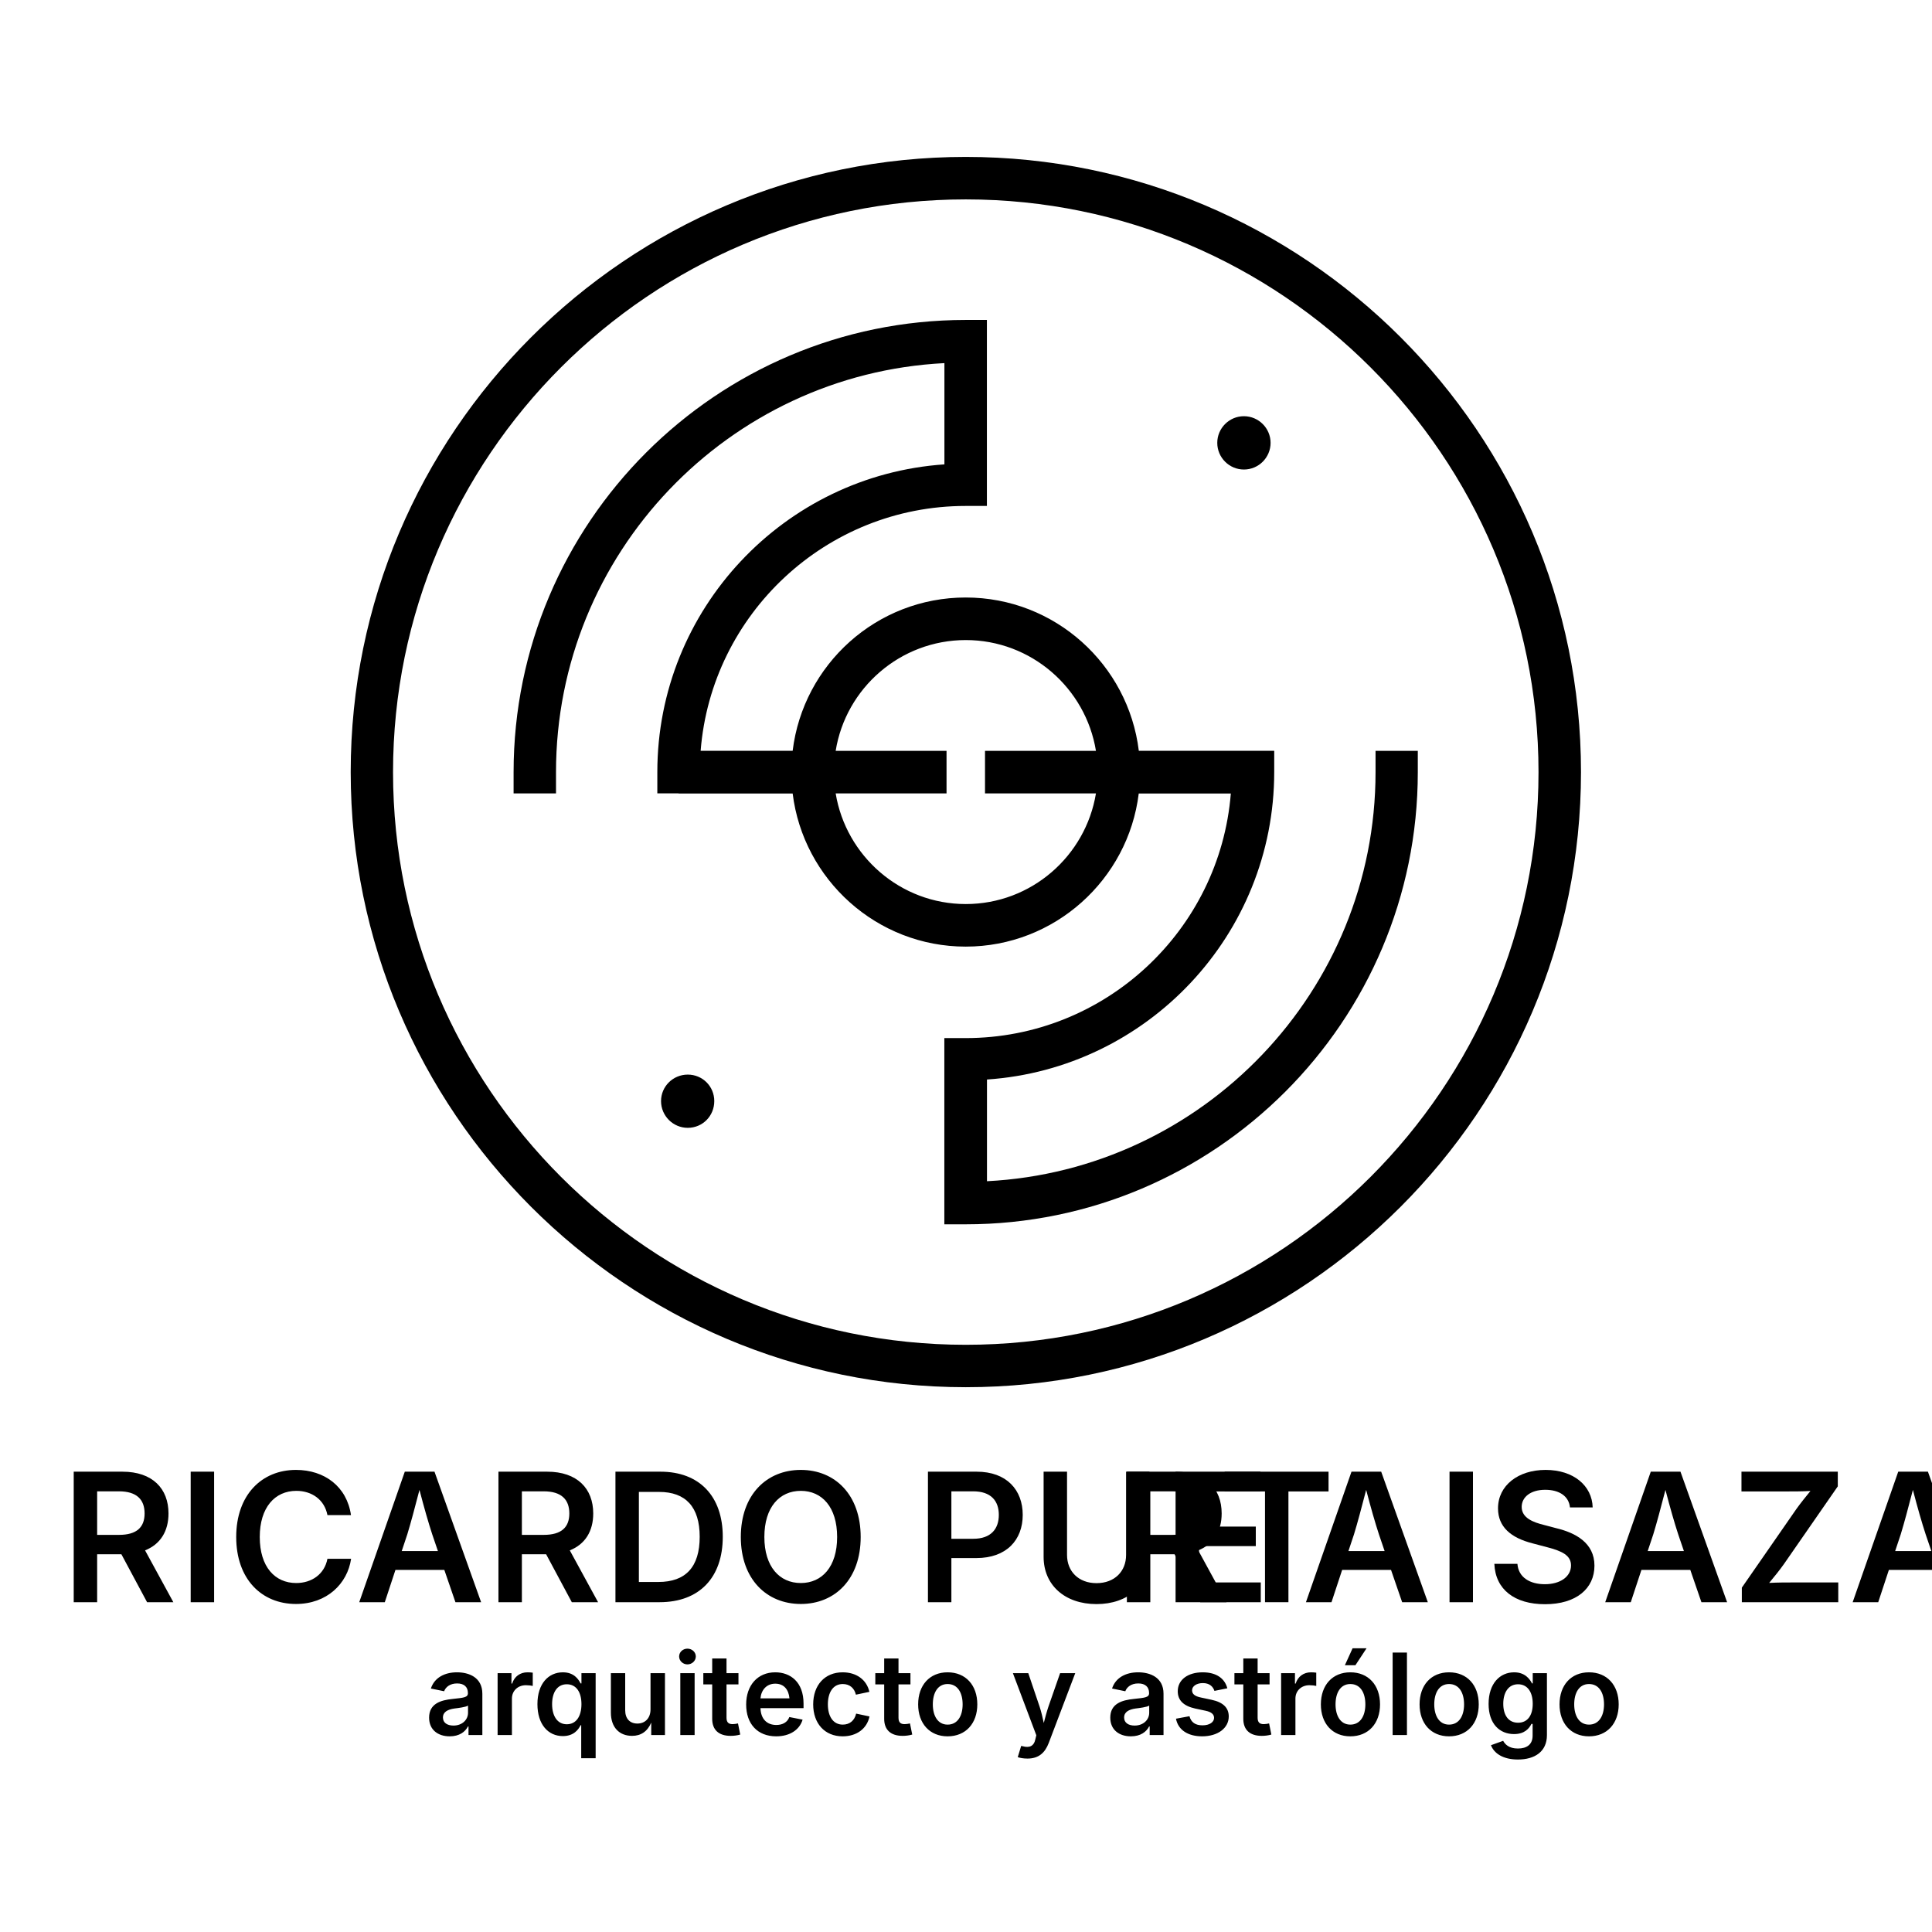
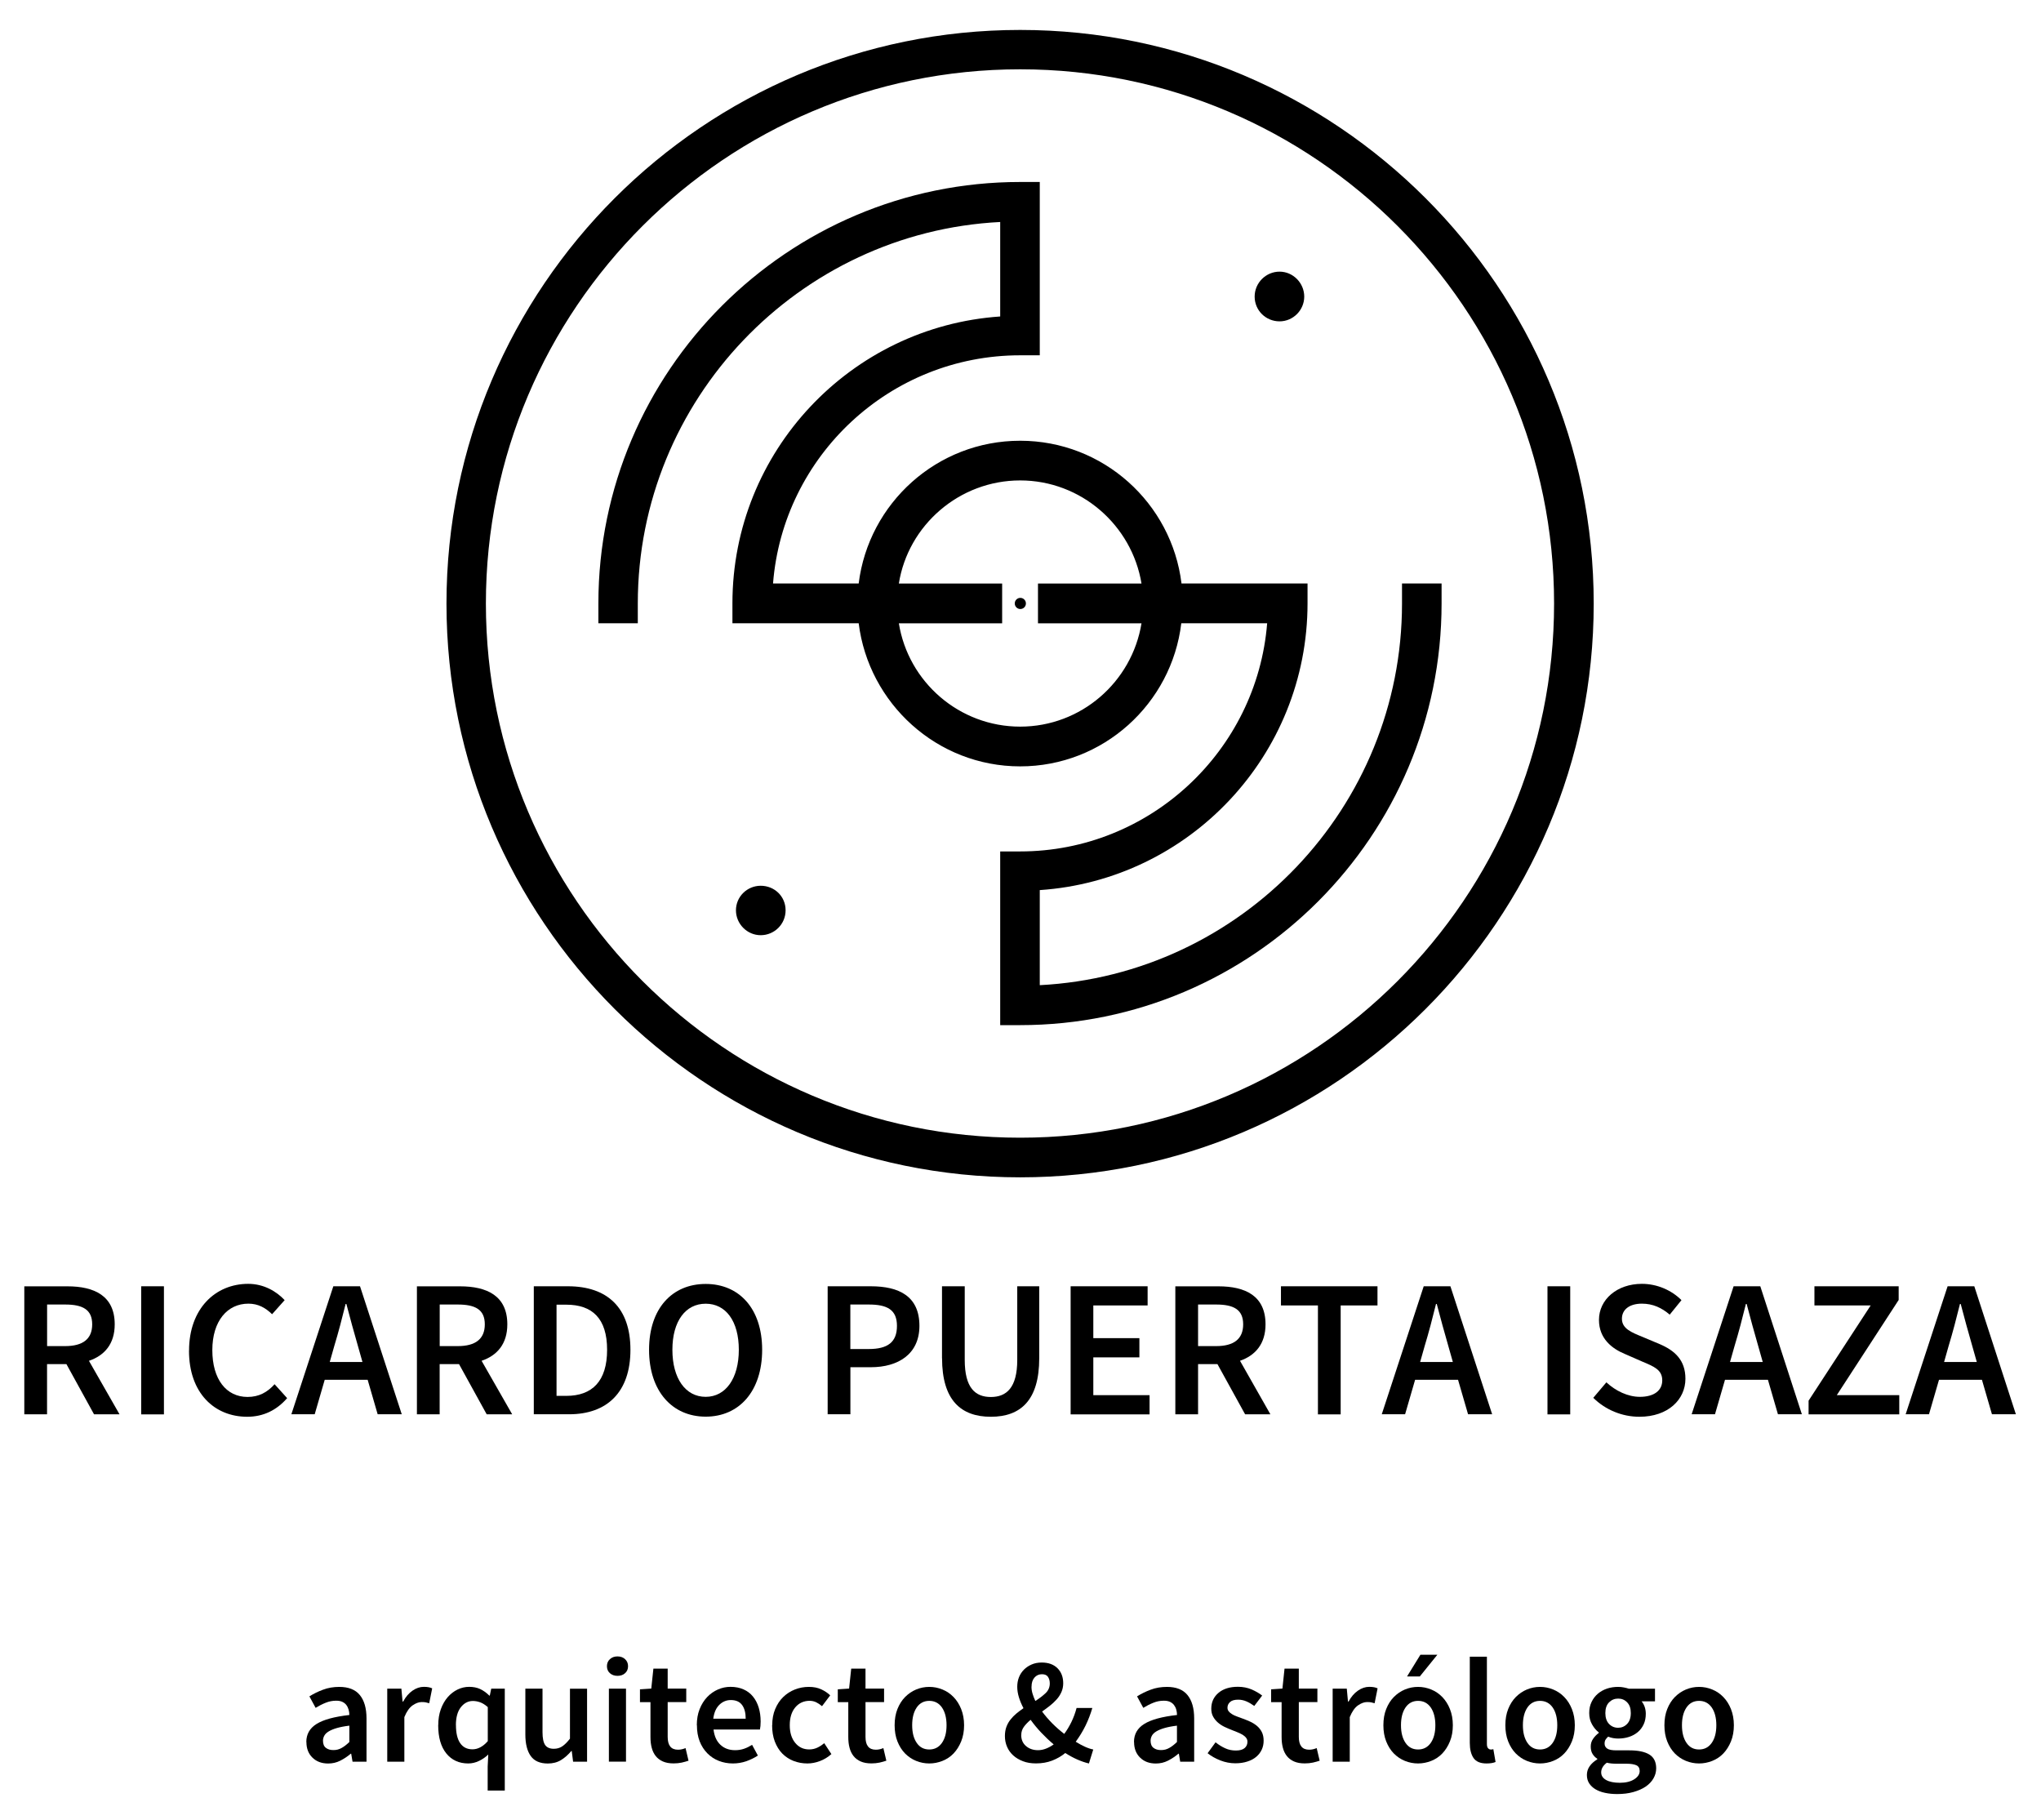
- <svg xmlns="http://www.w3.org/2000/svg" viewBox="0 0 255.12 255.12">
-   <g fill="currentColor">
-     <path d="M181.64,99.14v2.83c0,28.88-22.77,52.55-51.31,54.01v-13.43c21.15-1.43,37.93-19.09,37.93-40.61v-2.8h-17.88c-1.39-11.39-11.08-20.24-22.86-20.24s-21.46,8.85-22.85,20.24h-12.15c1.42-18.06,16.58-32.33,35-32.33h2.8v-24.56h-2.8c-32.92,0-59.7,26.79-59.7,59.72v2.8h5.6v-2.8c0-28.9,22.77-52.57,51.29-54.02v13.37c-21.14,1.44-37.91,19.11-37.91,40.63v2.81h2.8v.02h15.07c1.4,11.37,11.11,20.22,22.85,20.22s21.46-8.85,22.85-20.22h12.16c-1.45,18.06-16.59,32.3-35.01,32.3h-2.82v24.59h2.82c32.94,0,59.7-26.79,59.7-59.69v-2.83h-5.59ZM127.53,119.38c-8.64,0-15.82-6.35-17.18-14.61h14.64v-5.62h-14.64c1.33-8.28,8.53-14.63,17.18-14.63s15.84,6.35,17.19,14.63h-14.65v5.62h14.65c-1.36,8.27-8.54,14.61-17.19,14.61" />
-     <path d="M90.82,141.9c-1.95,0-3.53,1.56-3.53,3.5s1.58,3.53,3.53,3.53,3.5-1.56,3.5-3.53-1.57-3.5-3.5-3.5" />
-     <path d="M164.26,62c1.95,0,3.52-1.59,3.52-3.52s-1.58-3.52-3.52-3.52-3.52,1.58-3.52,3.52,1.58,3.52,3.52,3.52" />
-     <path d="M127.53,20.72c-44.78,0-81.22,36.45-81.22,81.23s36.44,81.23,81.22,81.23,81.24-36.43,81.24-81.23S172.34,20.72,127.53,20.72M127.53,177.58c-41.69,0-75.63-33.92-75.63-75.62S85.84,26.33,127.53,26.33s75.63,33.93,75.63,75.63-33.92,75.62-75.63,75.62" />
+ <svg xmlns="http://www.w3.org/2000/svg" viewBox="10 30 377 336" fill="currentColor" role="img" aria-label="Ricardo Puerta Isaza · arquitecto y astrólogo">
+   <g>
+     <g>
+       <path d="M66.58,351.74c0-1.45.63-2.56,1.9-3.35,1.27-.79,3.28-1.34,6.05-1.65,0-.35-.05-.68-.14-1-.09-.32-.23-.6-.42-.85-.19-.25-.44-.44-.74-.58-.3-.14-.68-.21-1.14-.21-.68,0-1.33.13-1.96.39-.63.25-1.24.57-1.83.93l-1.15-2.12c.75-.47,1.59-.89,2.51-1.23.92-.35,1.93-.52,3.01-.52,1.7,0,2.97.5,3.79,1.5.82,1,1.24,2.44,1.24,4.33v7.99h-2.58l-.25-1.48h-.08c-.6.51-1.25.94-1.94,1.29-.69.35-1.43.52-2.24.52-1.19,0-2.16-.36-2.9-1.09-.74-.72-1.11-1.68-1.11-2.87ZM69.66,351.49c0,.6.18,1.05.54,1.32.36.28.82.41,1.39.41s1.05-.13,1.51-.39c.46-.25.93-.62,1.43-1.1v-3.02c-.92.11-1.69.26-2.31.44s-1.12.39-1.5.62c-.38.23-.65.49-.81.78-.16.29-.25.6-.25.93Z" style="fill: currentColor;" />
+       <path d="M81.53,341.87h2.61l.22,2.39h.11c.47-.88,1.05-1.55,1.73-2.02.68-.47,1.38-.7,2.09-.7.64,0,1.15.09,1.54.28l-.55,2.75c-.24-.07-.46-.13-.66-.17-.2-.04-.45-.05-.74-.05-.53,0-1.09.21-1.68.62-.58.41-1.09,1.13-1.51,2.16v8.24h-3.16v-13.49Z" style="fill: currentColor;" />
+       <path d="M90.95,348.63c0-1.1.16-2.09.48-2.97.32-.88.75-1.62,1.28-2.23.53-.6,1.14-1.07,1.82-1.4.69-.33,1.4-.49,2.13-.49s1.44.13,2.02.4,1.15.67,1.71,1.22h.08l.27-1.29h2.5v18.82h-3.16v-4.43l.11-2.22c-.49.48-1.06.87-1.7,1.18-.64.31-1.31.47-2,.47-1.7,0-3.05-.62-4.05-1.85-1-1.24-1.5-2.97-1.5-5.21ZM94.22,348.6c0,1.47.26,2.58.78,3.34.52.76,1.28,1.14,2.27,1.14s1.95-.5,2.83-1.51v-6.29c-.48-.42-.94-.71-1.39-.88-.45-.16-.91-.25-1.36-.25-.88,0-1.62.39-2.23,1.16-.6.77-.91,1.87-.91,3.3Z" style="fill: currentColor;" />
+       <path d="M107.05,341.87h3.16v8.05c0,1.12.17,1.91.49,2.37.33.46.86.69,1.59.69.58,0,1.1-.14,1.55-.44s.93-.77,1.44-1.43v-9.23h3.16v13.49h-2.58l-.25-1.98h-.08c-.59.7-1.22,1.26-1.91,1.68-.69.42-1.5.63-2.43.63-1.45,0-2.5-.46-3.16-1.39-.66-.93-.99-2.25-.99-3.97v-8.46Z" style="fill: currentColor;" />
+       <path d="M124.06,339.51c-.57,0-1.04-.17-1.4-.49-.37-.33-.55-.76-.55-1.29s.18-.97.55-1.3c.36-.34.83-.51,1.4-.51s1.04.17,1.4.51c.37.34.55.77.55,1.3s-.18.96-.55,1.29c-.36.33-.83.49-1.4.49ZM122.47,341.87h3.16v13.49h-3.16v-13.49Z" style="fill: currentColor;" />
+       <path d="M130.13,344.37h-1.92v-2.37l2.09-.14.39-3.68h2.64v3.68h3.43v2.5h-3.43v6.43c0,1.58.63,2.36,1.9,2.36.24,0,.48-.02.73-.08s.47-.13.67-.22l.55,2.33c-.37.13-.78.24-1.25.35-.47.1-.97.15-1.5.15-.79,0-1.45-.12-1.99-.36s-.98-.57-1.32-1c-.34-.43-.59-.94-.74-1.54-.16-.59-.23-1.26-.23-1.99v-6.43Z" style="fill: currentColor;" />
+       <path d="M138.71,348.63c0-1.1.17-2.09.52-2.97.35-.88.81-1.62,1.39-2.23s1.24-1.07,1.99-1.4,1.52-.49,2.31-.49c.92,0,1.72.16,2.42.47s1.28.75,1.74,1.32c.47.57.82,1.25,1.06,2.03.24.79.36,1.65.36,2.58,0,.62-.05,1.12-.13,1.48h-8.57c.14,1.23.57,2.17,1.28,2.83.71.66,1.61.99,2.71.99.59,0,1.13-.09,1.63-.26.51-.17,1-.42,1.5-.73l1.07,1.98c-.64.42-1.36.77-2.14,1.05-.79.27-1.61.41-2.47.41-.93,0-1.8-.16-2.61-.48-.81-.32-1.51-.78-2.11-1.39s-1.08-1.34-1.42-2.21-.51-1.86-.51-2.98ZM147.74,347.42c0-1.08-.22-1.92-.67-2.53s-1.14-.91-2.08-.91c-.81,0-1.51.29-2.11.87-.6.58-.98,1.43-1.13,2.57h5.99Z" style="fill: currentColor;" />
+       <path d="M152.64,348.63c0-1.12.18-2.11.55-2.99s.86-1.62,1.48-2.22c.62-.6,1.34-1.07,2.16-1.39.81-.32,1.67-.48,2.57-.48s1.64.15,2.29.45c.65.3,1.21.68,1.66,1.11l-1.51,2c-.37-.31-.73-.55-1.1-.73-.37-.17-.76-.26-1.18-.26-1.1,0-1.99.41-2.67,1.22-.68.82-1.01,1.91-1.01,3.28s.33,2.44,1,3.26,1.53,1.22,2.6,1.22c.55,0,1.06-.12,1.52-.34.47-.23.88-.5,1.25-.81l1.32,2.01c-.64.57-1.35,1-2.12,1.29-.77.29-1.54.44-2.31.44-.92,0-1.77-.16-2.57-.47-.8-.31-1.49-.77-2.08-1.37s-1.04-1.35-1.38-2.23c-.33-.88-.49-1.88-.49-2.99Z" style="fill: currentColor;" />
+       <path d="M166.67,344.37h-1.92v-2.37l2.09-.14.39-3.68h2.64v3.68h3.43v2.5h-3.43v6.43c0,1.58.63,2.36,1.9,2.36.24,0,.48-.02.73-.08s.47-.13.67-.22l.55,2.33c-.37.13-.78.24-1.25.35-.47.1-.97.15-1.5.15-.79,0-1.45-.12-1.99-.36s-.98-.57-1.32-1c-.34-.43-.59-.94-.74-1.54-.16-.59-.23-1.26-.23-1.99v-6.43Z" style="fill: currentColor;" />
+       <path d="M175.25,348.63c0-1.12.17-2.11.52-2.99.35-.88.82-1.62,1.41-2.22.6-.6,1.28-1.07,2.05-1.39.77-.32,1.58-.48,2.42-.48s1.65.16,2.43.48c.78.32,1.46.78,2.05,1.39s1.06,1.34,1.41,2.22.54,1.88.54,2.99-.18,2.11-.54,2.99-.83,1.62-1.41,2.23-1.27,1.06-2.05,1.37-1.59.47-2.43.47-1.65-.16-2.42-.47c-.77-.31-1.45-.77-2.05-1.37-.59-.6-1.06-1.35-1.41-2.23-.35-.88-.52-1.88-.52-2.99ZM178.49,348.63c0,1.36.28,2.44.84,3.26s1.33,1.22,2.32,1.22,1.77-.41,2.34-1.22c.57-.82.85-1.9.85-3.26s-.29-2.47-.85-3.28c-.57-.81-1.35-1.22-2.34-1.22s-1.76.41-2.32,1.22c-.56.82-.84,1.91-.84,3.28Z" style="fill: currentColor;" />
+       <path d="M211.13,355.69c-.7-.16-1.41-.41-2.14-.73-.73-.32-1.47-.72-2.22-1.2-.71.59-1.52,1.05-2.42,1.4-.9.35-1.9.52-2.99.52-.9,0-1.7-.13-2.4-.4-.71-.27-1.3-.62-1.8-1.07-.49-.45-.88-.98-1.14-1.59-.27-.62-.4-1.28-.4-1.99,0-.62.09-1.18.27-1.68s.43-.95.76-1.36c.32-.41.69-.79,1.1-1.13.41-.34.85-.66,1.3-.98-.37-.7-.65-1.37-.85-2.03-.2-.66-.3-1.3-.3-1.92s.1-1.2.31-1.74c.21-.54.52-1.01.92-1.42.4-.4.88-.72,1.43-.96.55-.24,1.17-.36,1.87-.36,1.23,0,2.19.35,2.9,1.05.7.7,1.06,1.62,1.06,2.78,0,.58-.11,1.12-.33,1.62-.22.49-.51.95-.88,1.36-.37.41-.78.8-1.25,1.17s-.95.72-1.44,1.07c.55.75,1.18,1.48,1.88,2.19.7.7,1.44,1.35,2.21,1.94.49-.66.93-1.39,1.32-2.19s.71-1.66.96-2.6h2.91c-.33,1.13-.75,2.22-1.26,3.27-.52,1.05-1.12,2.03-1.81,2.97.58.36,1.15.67,1.7.92.55.25,1.06.42,1.54.51l-.8,2.58ZM198.63,350.44c0,.84.29,1.52.88,2.03s1.33.77,2.23.77c.49,0,.98-.1,1.47-.29.49-.19.96-.45,1.42-.78-.81-.68-1.57-1.4-2.29-2.16-.72-.76-1.38-1.56-1.97-2.38-.51.42-.93.86-1.25,1.3-.32.45-.48.95-.48,1.5ZM200.53,341.51c0,.42.06.85.19,1.28.13.43.3.88.52,1.36.75-.47,1.38-.96,1.9-1.45.51-.49.77-1.09.77-1.79,0-.47-.11-.88-.33-1.21-.22-.33-.59-.49-1.12-.49-.57,0-1.03.21-1.39.63-.36.42-.53.98-.53,1.68Z" style="fill: currentColor;" />
+       <path d="M219.46,351.74c0-1.45.63-2.56,1.9-3.35,1.27-.79,3.28-1.34,6.05-1.65,0-.35-.05-.68-.14-1-.09-.32-.23-.6-.42-.85-.19-.25-.44-.44-.74-.58-.3-.14-.68-.21-1.14-.21-.68,0-1.33.13-1.96.39-.63.25-1.24.57-1.83.93l-1.15-2.12c.75-.47,1.59-.89,2.51-1.23.92-.35,1.93-.52,3.01-.52,1.7,0,2.97.5,3.79,1.5.82,1,1.24,2.44,1.24,4.33v7.99h-2.58l-.25-1.48h-.08c-.6.51-1.25.94-1.94,1.29-.69.35-1.43.52-2.24.52-1.19,0-2.16-.36-2.9-1.09-.74-.72-1.11-1.68-1.11-2.87ZM222.53,351.49c0,.6.18,1.05.54,1.32.36.28.82.41,1.39.41s1.05-.13,1.51-.39c.46-.25.93-.62,1.43-1.1v-3.02c-.92.11-1.69.26-2.31.44s-1.12.39-1.5.62c-.38.23-.65.49-.81.78-.16.29-.25.6-.25.93Z" style="fill: currentColor;" />
+       <path d="M234.54,351.79c.6.48,1.21.85,1.8,1.11.59.27,1.24.4,1.94.4.73,0,1.27-.15,1.62-.45.35-.3.52-.69.52-1.17,0-.28-.08-.52-.25-.73-.16-.21-.39-.4-.66-.57-.28-.16-.59-.31-.93-.45-.35-.14-.7-.28-1.05-.42-.44-.17-.89-.36-1.35-.58-.46-.22-.86-.49-1.22-.8s-.65-.67-.88-1.09c-.23-.41-.34-.9-.34-1.47,0-1.19.44-2.16,1.32-2.91.88-.75,2.08-1.13,3.6-1.13.93,0,1.77.17,2.53.49.75.33,1.4.7,1.95,1.13l-1.46,1.92c-.48-.35-.96-.63-1.44-.84-.49-.21-.99-.32-1.53-.32-.68,0-1.18.14-1.5.43-.32.28-.48.64-.48,1.06,0,.25.08.48.23.67.16.19.36.37.62.52.25.16.55.3.89.42.34.13.69.26,1.06.39.46.17.92.35,1.38.56.46.21.87.47,1.25.78.37.31.68.69.91,1.14.23.45.34.99.34,1.61,0,.59-.11,1.13-.34,1.63-.23.51-.56.94-1,1.32-.44.38-.99.68-1.65.89-.66.22-1.41.33-2.25.33-.93,0-1.86-.18-2.76-.53-.91-.36-1.69-.8-2.35-1.33l1.48-2.03Z" style="fill: currentColor;" />
+       <path d="M246.71,344.37h-1.92v-2.37l2.09-.14.39-3.68h2.64v3.68h3.43v2.5h-3.43v6.43c0,1.58.63,2.36,1.9,2.36.24,0,.48-.02.73-.08s.47-.13.67-.22l.55,2.33c-.37.13-.78.24-1.25.35-.47.1-.97.15-1.5.15-.79,0-1.45-.12-1.99-.36s-.98-.57-1.32-1c-.34-.43-.59-.94-.74-1.54-.16-.59-.23-1.26-.23-1.99v-6.43Z" style="fill: currentColor;" />
+       <path d="M256.16,341.87h2.61l.22,2.39h.11c.47-.88,1.05-1.55,1.73-2.02.68-.47,1.38-.7,2.09-.7.64,0,1.15.09,1.54.28l-.55,2.75c-.24-.07-.46-.13-.66-.17-.2-.04-.45-.05-.74-.05-.53,0-1.09.21-1.68.62-.58.41-1.09,1.13-1.51,2.16v8.24h-3.16v-13.49Z" style="fill: currentColor;" />
+       <path d="M265.53,348.63c0-1.12.17-2.11.52-2.99.35-.88.82-1.62,1.41-2.22.6-.6,1.28-1.07,2.05-1.39.77-.32,1.58-.48,2.42-.48s1.65.16,2.43.48c.78.32,1.46.78,2.05,1.39s1.06,1.34,1.41,2.22.54,1.88.54,2.99-.18,2.11-.54,2.99-.83,1.62-1.41,2.23-1.27,1.06-2.05,1.37-1.59.47-2.43.47-1.65-.16-2.42-.47c-.77-.31-1.45-.77-2.05-1.37-.59-.6-1.06-1.35-1.41-2.23-.35-.88-.52-1.88-.52-2.99ZM268.78,348.63c0,1.36.28,2.44.84,3.26s1.33,1.22,2.32,1.22,1.77-.41,2.34-1.22c.57-.82.85-1.9.85-3.26s-.29-2.47-.85-3.28c-.57-.81-1.35-1.22-2.34-1.22s-1.76.41-2.32,1.22c-.56.82-.84,1.91-.84,3.28ZM272.27,339.62h-2.37l2.47-4.01h3.13l-3.24,4.01Z" style="fill: currentColor;" />
+       <path d="M281.49,335.97h3.16v16.1c0,.39.07.66.22.81.15.16.3.23.47.23h.21c.06,0,.16-.02.29-.06l.41,2.37c-.42.18-.98.27-1.68.27-1.14,0-1.93-.34-2.39-1.01-.46-.68-.69-1.61-.69-2.78v-15.94Z" style="fill: currentColor;" />
+       <path d="M288.06,348.63c0-1.12.17-2.11.52-2.99.35-.88.82-1.62,1.41-2.22.6-.6,1.28-1.07,2.05-1.39.77-.32,1.58-.48,2.42-.48s1.65.16,2.43.48c.78.32,1.46.78,2.05,1.39s1.06,1.34,1.41,2.22.54,1.88.54,2.99-.18,2.11-.54,2.99-.83,1.62-1.41,2.23-1.27,1.06-2.05,1.37-1.59.47-2.43.47-1.65-.16-2.42-.47c-.77-.31-1.45-.77-2.05-1.37-.59-.6-1.06-1.35-1.41-2.23-.35-.88-.52-1.88-.52-2.99ZM291.3,348.63c0,1.36.28,2.44.84,3.26s1.33,1.22,2.32,1.22,1.77-.41,2.34-1.22c.57-.82.85-1.9.85-3.26s-.29-2.47-.85-3.28c-.57-.81-1.35-1.22-2.34-1.22s-1.76.41-2.32,1.22c-.56.82-.84,1.91-.84,3.28Z" style="fill: currentColor;" />
+       <path d="M303.12,357.81c0-.57.16-1.1.49-1.58.33-.49.81-.92,1.43-1.3v-.11c-.35-.22-.64-.51-.87-.88s-.34-.82-.34-1.38.15-1.01.45-1.44c.3-.43.65-.78,1.03-1.06v-.11c-.46-.35-.87-.83-1.22-1.44-.36-.61-.54-1.32-.54-2.13s.15-1.46.44-2.06c.29-.6.68-1.11,1.17-1.52.48-.41,1.05-.72,1.69-.94.64-.21,1.32-.31,2.03-.31.36,0,.72.03,1.06.1.34.07.65.14.92.23h4.84v2.34h-2.47c.22.26.4.58.55.98.14.39.22.83.22,1.3,0,.75-.13,1.41-.4,1.98-.27.57-.63,1.05-1.09,1.43-.46.38-1,.68-1.62.88s-1.29.3-2,.3c-.29,0-.6-.03-.91-.08-.31-.05-.62-.14-.93-.27-.2.18-.36.36-.48.55s-.18.43-.18.74c0,.39.16.69.48.91.32.22.89.33,1.71.33h2.39c1.63,0,2.86.26,3.7.78.83.52,1.25,1.37,1.25,2.54,0,.66-.17,1.28-.51,1.87-.34.59-.82,1.09-1.44,1.51-.62.42-1.38.75-2.27,1-.89.25-1.88.37-2.98.37-.81,0-1.55-.07-2.24-.22-.69-.14-1.28-.37-1.77-.66-.49-.29-.88-.66-1.17-1.1-.28-.44-.42-.95-.42-1.54ZM305.76,357.34c0,.6.31,1.07.92,1.41.62.34,1.46.51,2.54.51s1.98-.22,2.65-.65,1-.94,1-1.52c0-.53-.21-.89-.62-1.07-.41-.18-1-.28-1.77-.28h-1.84c-.73,0-1.35-.06-1.84-.19-.7.53-1.04,1.13-1.04,1.79ZM308.89,349.1c.64,0,1.19-.23,1.65-.7.46-.47.69-1.14.69-2.02s-.22-1.5-.67-1.97-1-.7-1.66-.7-1.22.23-1.68.69-.69,1.12-.69,1.98.23,1.55.69,2.02c.46.47,1.01.7,1.68.7Z" style="fill: currentColor;" />
+       <path d="M317.44,348.63c0-1.12.17-2.11.52-2.99.35-.88.82-1.62,1.41-2.22.6-.6,1.28-1.07,2.05-1.39.77-.32,1.58-.48,2.42-.48s1.65.16,2.43.48c.78.32,1.46.78,2.05,1.39s1.06,1.34,1.41,2.22.54,1.88.54,2.99-.18,2.11-.54,2.99-.83,1.62-1.41,2.23-1.27,1.06-2.05,1.37-1.59.47-2.43.47-1.65-.16-2.42-.47c-.77-.31-1.45-.77-2.05-1.37-.59-.6-1.06-1.35-1.41-2.23-.35-.88-.52-1.88-.52-2.99ZM320.68,348.63c0,1.36.28,2.44.84,3.26s1.33,1.22,2.32,1.22,1.77-.41,2.34-1.22c.57-.82.85-1.9.85-3.26s-.29-2.47-.85-3.28c-.57-.81-1.35-1.22-2.34-1.22s-1.76.41-2.32,1.22c-.56.82-.84,1.91-.84,3.28Z" style="fill: currentColor;" />
+     </g>
+     <g>
+       <circle cx="198.47" cy="141.45" r="1.03" style="fill: currentColor;" />
+       <g>
+         <path d="M268.97,137.77v3.69c0,37.65-29.65,68.57-66.91,70.49v-17.56c27.59-1.85,49.46-24.87,49.46-52.97v-3.66h-23.28c-1.81-14.84-14.45-26.36-29.8-26.36s-27.99,11.51-29.83,26.36h-15.82c1.85-23.53,21.58-42.14,45.65-42.14h3.62v-32.01h-3.62c-42.94,0-77.91,34.94-77.91,77.84v3.66h7.28v-3.66c0-37.65,29.76-68.57,66.94-70.45v17.45c-27.59,1.88-49.46,24.91-49.46,52.97v3.69h23.32c1.85,14.84,14.48,26.43,29.83,26.43s27.99-11.59,29.76-26.43h15.86c-1.88,23.53-21.65,42.14-45.62,42.14h-3.69v32.08h3.69c42.94,0,77.84-34.94,77.84-77.88v-3.69h-7.31ZM220.85,145.12c-1.77,10.83-11.15,19.08-22.41,19.08s-20.67-8.25-22.41-19.08h19.08v-7.35h-19.08c1.7-10.75,11.15-19.04,22.41-19.04s20.64,8.29,22.41,19.04h-19.12v7.35h19.12Z" style="fill: currentColor; fill-rule: evenodd;" />
+         <path d="M150.51,193.59c-2.51,0-4.57,2.02-4.57,4.53s2.06,4.6,4.57,4.6,4.6-2.02,4.6-4.6-2.06-4.53-4.6-4.53" style="fill: currentColor; fill-rule: evenodd;" />
+         <path d="M246.35,89.35c2.51,0,4.56-2.07,4.56-4.57s-2.05-4.61-4.56-4.61-4.6,2.06-4.6,4.61,2.06,4.57,4.6,4.57" style="fill: currentColor; fill-rule: evenodd;" />
+         <path d="M198.44,35.53c-58.4,0-105.97,47.5-105.97,105.94s47.57,105.97,105.97,105.97,105.94-47.54,105.94-105.97-47.54-105.94-105.94-105.94ZM198.44,240.12c-54.42,0-98.69-44.24-98.69-98.66s44.28-98.66,98.69-98.66,98.62,44.28,98.62,98.66-44.21,98.66-98.62,98.66Z" style="fill: currentColor; fill-rule: evenodd;" />
+       </g>
+     </g>
+     <g>
+       <path d="M26.45,281.32c2.86-.98,4.74-3.11,4.74-6.73,0-5.29-3.8-7.02-8.73-7.02h-7.97v23.64h4.2v-9.27h3.58l5.1,9.27h4.71l-5.65-9.88ZM22.03,278.61h-3.33v-7.68h3.33c3.26,0,5,.94,5,3.66s-1.74,4.02-5,4.02Z" style="fill: currentColor; fill-rule: evenodd;" />
+       <rect x="36.08" y="267.56" width="4.2" height="23.66" style="fill: currentColor;" />
+       <path d="M44.91,279.46c0,7.86,4.74,12.2,10.75,12.2,3,0,5.46-1.23,7.38-3.44l-2.32-2.57c-1.34,1.49-2.89,2.35-4.99,2.35-3.94,0-6.51-3.26-6.51-8.65s2.79-8.58,6.66-8.58c1.81,0,3.15.76,4.38,1.95l2.32-2.6c-1.48-1.59-3.83-3.01-6.73-3.01-6.08,0-10.93,4.6-10.93,12.34Z" style="fill: currentColor; fill-rule: evenodd;" />
+       <path d="M76.49,267.56h-4.92l-7.75,23.64h4.31l1.85-6.37h7.93l1.85,6.37h4.45l-7.71-23.64ZM70.91,281.54l.83-2.93c.76-2.5,1.45-5.14,2.1-7.78h.14c.69,2.61,1.41,5.29,2.14,7.78l.83,2.93h-6.05Z" style="fill: currentColor; fill-rule: evenodd;" />
+       <path d="M98.97,281.32c2.86-.98,4.74-3.11,4.74-6.73,0-5.29-3.8-7.02-8.73-7.02h-7.97v23.64h4.2v-9.27h3.58l5.11,9.27h4.71l-5.65-9.88ZM94.55,278.61h-3.33v-7.68h3.33c3.26,0,5,.94,5,3.66s-1.74,4.02-5,4.02Z" style="fill: currentColor; fill-rule: evenodd;" />
+       <path d="M114.9,267.56h-6.3v23.64h6.52c7.02,0,11.33-4.09,11.33-11.91s-4.31-11.73-11.55-11.73ZM114.61,287.8h-1.81v-16.84h1.81c4.78,0,7.53,2.53,7.53,8.33s-2.75,8.51-7.53,8.51Z" style="fill: currentColor; fill-rule: evenodd;" />
+       <path d="M140.35,267.13c-6.19,0-10.46,4.53-10.46,12.16s4.27,12.35,10.46,12.35,10.43-4.71,10.43-12.35-4.27-12.16-10.43-12.16ZM140.35,287.98c-3.73,0-6.15-3.4-6.15-8.69s2.43-8.51,6.15-8.51,6.12,3.22,6.12,8.51-2.43,8.69-6.12,8.69Z" style="fill: currentColor; fill-rule: evenodd;" />
+       <path d="M170.84,267.56h-7.96v23.64h4.2v-8.69h3.77c5.07,0,8.98-2.43,8.98-7.64,0-5.5-3.8-7.31-8.98-7.31ZM170.47,279.15h-3.4v-8.22h3.4c3.44,0,5.21.98,5.21,3.95s-1.67,4.27-5.21,4.27Z" style="fill: currentColor; fill-rule: evenodd;" />
+       <path d="M184.01,280.84c0,7.78,3.51,10.82,9.01,10.82s8.94-3.04,8.94-10.82v-13.28h-4.06v13.61c0,5.13-1.99,6.84-4.88,6.84s-4.82-1.7-4.82-6.84v-13.61h-4.2v13.28Z" style="fill: currentColor; fill-rule: evenodd;" />
+       <polygon points="207.76 291.22 222.34 291.22 222.34 287.67 211.95 287.67 211.95 280.69 220.46 280.69 220.46 277.14 211.95 277.14 211.95 271.1 221.98 271.1 221.98 267.56 207.76 267.56 207.76 291.22" style="fill: currentColor; fill-rule: evenodd;" />
+       <path d="M239.05,281.32c2.82-.98,4.71-3.11,4.71-6.73,0-5.29-3.77-7.02-8.69-7.02h-7.97v23.64h4.2v-9.27h3.58l5.11,9.27h4.67l-5.61-9.88ZM234.63,278.61h-3.33v-7.68h3.33c3.26,0,5,.94,5,3.66s-1.74,4.02-5,4.02Z" style="fill: currentColor; fill-rule: evenodd;" />
+       <polygon points="253.44 291.22 257.64 291.22 257.64 271.1 264.44 271.1 264.44 267.56 246.61 267.56 246.61 271.1 253.44 271.1 253.44 291.22" style="fill: currentColor; fill-rule: evenodd;" />
+       <path d="M277.9,267.56h-4.92l-7.75,23.64h4.31l1.85-6.37h7.93l1.85,6.37h4.45l-7.71-23.64ZM272.32,281.54l.83-2.93c.76-2.5,1.45-5.14,2.1-7.78h.14c.69,2.61,1.41,5.29,2.14,7.78l.83,2.93h-6.05Z" style="fill: currentColor; fill-rule: evenodd;" />
+       <rect x="295.84" y="267.56" width="4.2" height="23.66" style="fill: currentColor;" />
+       <path d="M304.32,288.18c2.24,2.21,5.32,3.48,8.5,3.48,5.32,0,8.5-3.19,8.5-7.02,0-3.44-1.96-5.21-4.78-6.41l-3.19-1.34c-1.95-.8-3.76-1.49-3.76-3.33,0-1.74,1.45-2.79,3.69-2.79,2.03,0,3.65.76,5.14,2.03l2.17-2.68c-1.85-1.85-4.52-3.01-7.31-3.01-4.6,0-7.93,2.9-7.93,6.66,0,3.47,2.43,5.32,4.78,6.29l3.22,1.41c2.17.91,3.69,1.52,3.69,3.47,0,1.85-1.48,3.04-4.13,3.04-2.21,0-4.49-1.09-6.19-2.68l-2.42,2.86Z" style="fill: currentColor; fill-rule: evenodd;" />
+       <path d="M335.14,267.56h-4.92l-7.75,23.64h4.31l1.85-6.37h7.93l1.85,6.37h4.42l-7.68-23.64ZM329.56,281.54l.83-2.93c.76-2.5,1.45-5.14,2.1-7.78h.14c.69,2.61,1.41,5.29,2.14,7.78l.83,2.93h-6.05Z" style="fill: currentColor; fill-rule: evenodd;" />
+       <polygon points="344.07 291.22 360.82 291.22 360.82 287.67 349.28 287.67 360.71 270.09 360.71 267.56 345.15 267.56 345.15 271.1 355.54 271.1 344.07 288.69 344.07 291.22" style="fill: currentColor; fill-rule: evenodd;" />
+       <path d="M374.67,267.56h-4.92l-7.75,23.64h4.31l1.85-6.37h7.93l1.85,6.37h4.42l-7.68-23.64ZM369.1,281.54l.83-2.93c.76-2.5,1.45-5.14,2.1-7.78h.14c.69,2.61,1.41,5.29,2.14,7.78l.83,2.93h-6.05Z" style="fill: currentColor; fill-rule: evenodd;" />
+     </g>
  </g>
-   <text transform="translate(8 211.57)" style="font-family: 'Source Sans Pro', 'Inter', sans-serif; font-size: 23.68px; font-weight: 600; fill: currentColor;">
-     <tspan x="0" y="0">RICARDO PUE</tspan>
-     <tspan x="139.07" y="0" style="letter-spacing: -.02em;">R</tspan>
-     <tspan x="152.76" y="0" style="letter-spacing: -.07em;">T</tspan>
-     <tspan x="163.87" y="0" style="letter-spacing: -.06em;">A</tspan>
-     <tspan x="175.71" y="0" xml:space="preserve"> ISAZA</tspan>
-   </text>
-   <text transform="translate(56.1 229.11)" style="font-family: 'Source Sans Pro', 'Inter', sans-serif; font-size: 14.97px; font-weight: 600; fill: currentColor;">
-     <tspan x="0" y="0">arquitecto y astrólogo</tspan>
-   </text>
</svg>
